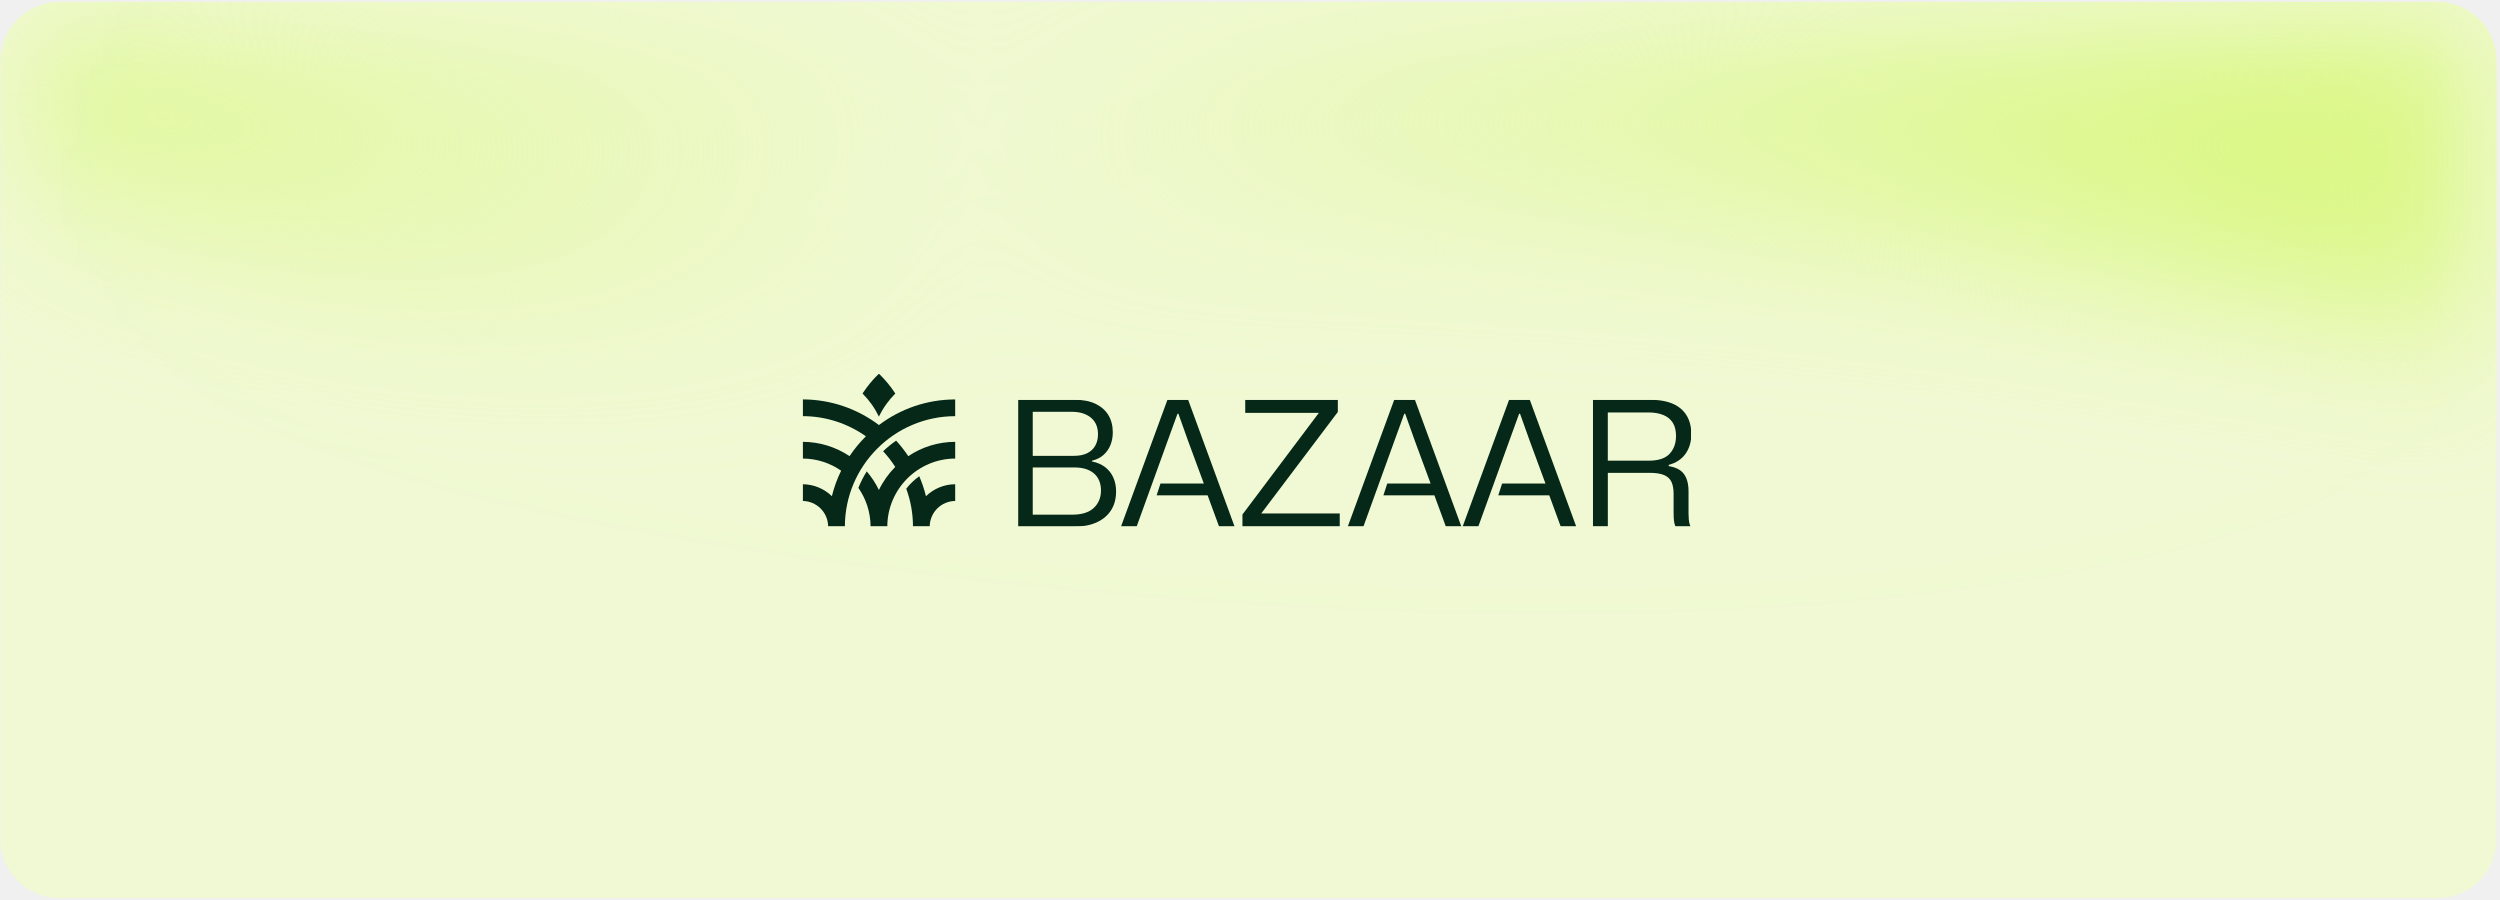
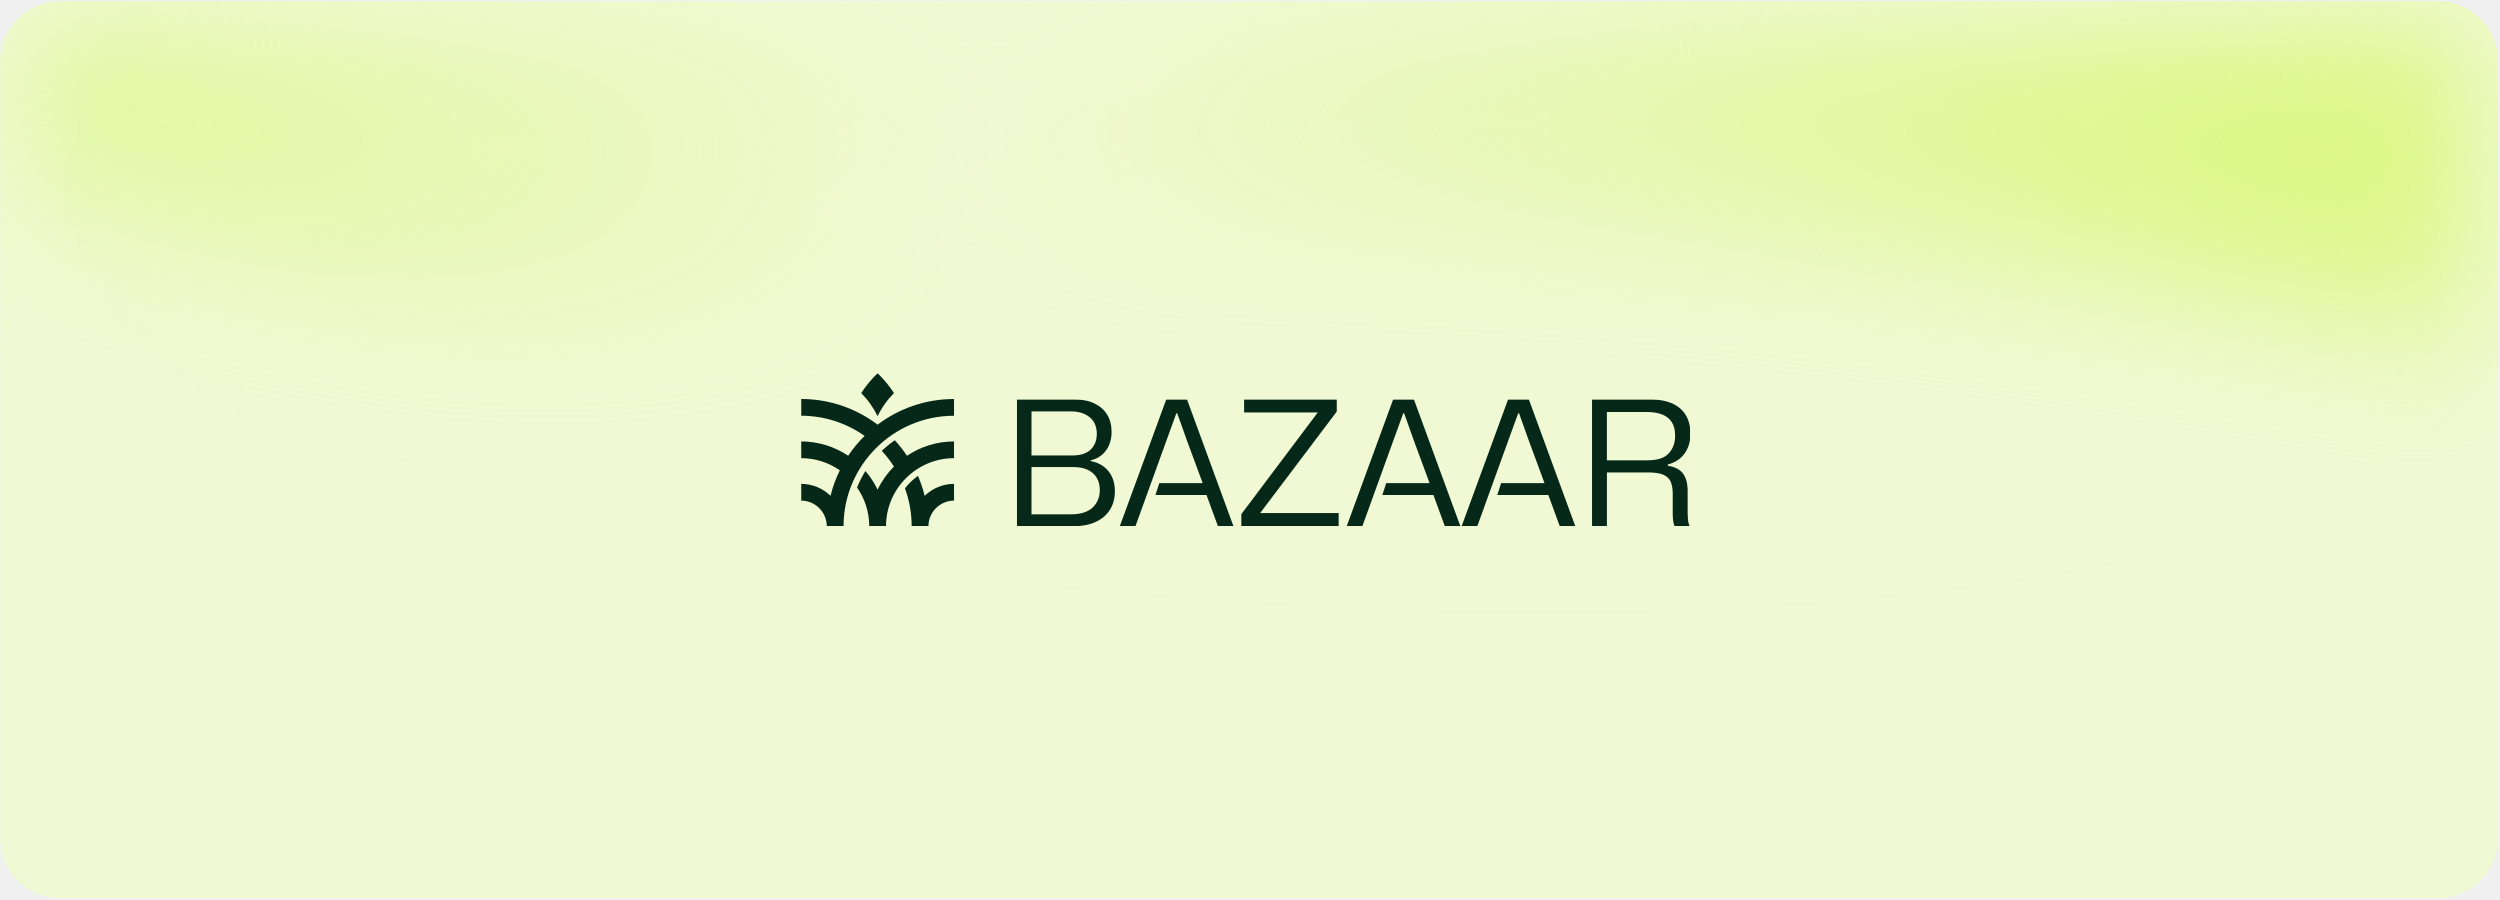
- <svg xmlns="http://www.w3.org/2000/svg" width="675" height="243" viewBox="0 0 675 243" fill="none">
+ <svg xmlns="http://www.w3.org/2000/svg" width="1065" height="383" viewBox="0 0 1065 383" fill="none">
  <g clip-path="url(#clip0_13332_2698)">
-     <rect x="0.106" y="0.501" width="674" height="242" rx="16" fill="#F0F9D3" />
+     <rect x="0.078" y="0.519" width="1064" height="382.03" rx="25.258" fill="#F0F9D3" />
    <g style="mix-blend-mode:multiply" filter="url(#filter0_f_13332_2698)">
-       <path d="M-374.293 -440.93C-322.842 -579.423 42.048 -571.76 440.714 -423.814C839.379 -275.869 1120.85 -43.666 1069.4 94.828C1017.95 233.322 587.879 1.961 254.394 77.714C-79.092 153.466 -425.744 -302.436 -374.293 -440.93Z" fill="url(#paint0_linear_13332_2698)" />
+       <path d="M-590.961 -696.355C-509.739 -914.986 66.289 -902.888 695.637 -669.336C1324.98 -435.784 1769.33 -69.22 1688.11 149.411C1606.88 368.042 927.958 2.809 401.506 122.395C-124.947 241.98 -672.183 -477.724 -590.961 -696.355Z" fill="url(#paint0_linear_13332_2698)" />
    </g>
    <g style="mix-blend-mode:hard-light" opacity="0.12" filter="url(#filter1_f_13332_2698)">
-       <path d="M783.739 -368.725C783.739 -593.932 542.808 -776.499 245.606 -776.499C-51.596 -776.499 -292.527 -593.932 -292.527 -368.725C-292.527 -143.519 -325.984 -33.04 245.606 39.046C817.195 111.133 783.739 -143.519 783.739 -368.725Z" fill="url(#paint1_radial_13332_2698)" />
+       <path d="M1236.7 -582.355C1236.7 -937.874 856.356 -1226.08 387.182 -1226.08C-81.992 -1226.08 -462.333 -937.874 -462.333 -582.355C-462.333 -226.837 -515.15 -52.431 387.182 61.367C1289.51 175.165 1236.7 -226.837 1236.7 -582.355Z" fill="url(#paint1_radial_13332_2698)" />
    </g>
    <g clip-path="url(#clip1_13332_2698)">
-       <mask id="mask0_13332_2698" style="mask-type:luminance" maskUnits="userSpaceOnUse" x="216" y="100" width="42" height="43">
-         <path d="M257.965 100.893H216.656V142.201H257.965V100.893Z" fill="white" />
+       <mask id="mask0_13332_2698" style="mask-type:luminance" maskUnits="userSpaceOnUse" x="341" y="159" width="66" height="66">
+         <path d="M406.466 159H341.255V224.212H406.466V159Z" fill="white" />
      </mask>
      <g mask="url(#mask0_13332_2698)">
-         <path d="M248.201 128.574C246.877 129.529 245.689 130.659 244.688 131.95C245.863 135.146 246.503 138.599 246.503 142.202H251.023C251.023 138.374 254.135 135.262 257.964 135.262V130.743C254.878 130.743 252.075 131.976 250.009 133.971C249.55 132.112 248.943 130.31 248.194 128.58L248.201 128.574Z" fill="#062819" />
-         <path d="M241.95 118.975C240.704 119.833 239.535 120.795 238.444 121.841C239.658 123.145 240.749 124.559 241.717 126.063C239.922 127.87 238.424 129.968 237.307 132.292C236.429 130.478 235.318 128.793 234.02 127.276C233.142 128.684 232.386 130.168 231.76 131.724C233.833 134.7 235.053 138.309 235.053 142.201H239.574C239.574 132.06 247.826 123.81 257.971 123.81V119.291C253.263 119.291 248.879 120.718 245.237 123.164C244.249 121.686 243.158 120.279 241.956 118.975H241.95Z" fill="#062819" />
-         <path d="M237.307 114.759C231.553 110.421 224.405 107.839 216.656 107.839V112.358C223.036 112.358 228.945 114.379 233.794 117.8C232.148 119.433 230.662 121.228 229.371 123.158C225.729 120.718 221.357 119.291 216.656 119.291V123.81C220.537 123.81 224.14 125.024 227.111 127.089C226.039 129.265 225.199 131.563 224.605 133.965C222.545 131.976 219.743 130.743 216.656 130.743V135.262C220.485 135.262 223.598 138.374 223.598 142.202H228.118C228.118 125.747 241.511 112.364 257.965 112.364V107.846C250.216 107.846 243.061 110.421 237.307 114.766V114.759Z" fill="#062819" />
-         <path d="M241.731 106.251C240.465 104.295 238.98 102.5 237.307 100.893C235.635 102.5 234.149 104.295 232.884 106.251C234.685 108.058 236.184 110.163 237.307 112.487C238.424 110.163 239.929 108.058 241.731 106.251Z" fill="#062819" />
+         <path d="M391.053 202.699C388.963 204.207 387.088 205.99 385.508 208.029C387.363 213.073 388.372 218.525 388.372 224.212H395.508C395.508 218.169 400.421 213.257 406.466 213.257V206.123C401.594 206.123 397.17 208.069 393.908 211.218C393.184 208.283 392.225 205.44 391.043 202.709L391.053 202.699Z" fill="#062819" />
+         <path d="M381.185 187.545C379.218 188.901 377.373 190.419 375.65 192.07C377.566 194.129 379.289 196.36 380.818 198.735C377.984 201.588 375.619 204.9 373.856 208.569C372.469 205.706 370.716 203.046 368.667 200.651C367.28 202.872 366.088 205.216 365.099 207.672C368.371 212.37 370.298 218.067 370.298 224.212H377.434C377.434 208.202 390.462 195.178 406.476 195.178V188.045C399.045 188.045 392.123 190.297 386.374 194.159C384.814 191.826 383.091 189.604 381.195 187.545H381.185Z" fill="#062819" />
+         <path d="M373.856 180.89C364.773 174.042 353.488 169.966 341.255 169.966V177.099C351.327 177.099 360.654 180.289 368.31 185.69C365.711 188.269 363.366 191.102 361.327 194.149C355.578 190.297 348.676 188.044 341.255 188.044V195.178C347.382 195.178 353.07 197.094 357.759 200.355C356.067 203.789 354.742 207.417 353.804 211.208C350.552 208.069 346.128 206.123 341.255 206.123V213.257C347.3 213.257 352.214 218.169 352.214 224.212H359.35C359.35 198.235 380.492 177.11 406.466 177.11V169.976C394.233 169.976 382.939 174.042 373.856 180.901V180.89Z" fill="#062819" />
+         <path d="M380.839 167.459C378.841 164.371 376.496 161.538 373.856 159C371.216 161.538 368.871 164.371 366.873 167.459C369.717 170.312 372.082 173.635 373.856 177.303C375.62 173.635 377.995 170.312 380.839 167.459Z" fill="#062819" />
      </g>
-       <mask id="mask1_13332_2698" style="mask-type:luminance" maskUnits="userSpaceOnUse" x="274" y="107" width="183" height="36">
-         <path d="M456.656 107.945H274.891V142.201H456.656V107.945Z" fill="white" />
+       <mask id="mask1_13332_2698" style="mask-type:luminance" maskUnits="userSpaceOnUse" x="433" y="170" width="288" height="55">
+         <path d="M720.128 170.133H433.187V224.211H720.128V170.133Z" fill="white" />
      </mask>
      <g mask="url(#mask1_13332_2698)">
-         <path d="M274.891 142.201V107.945H290.261C292.455 107.945 294.31 108.313 295.825 109.047C297.34 109.782 298.497 110.801 299.277 112.105C300.058 113.408 300.452 114.951 300.452 116.732C300.452 117.953 300.25 119.082 299.837 120.12C299.433 121.157 298.809 122.048 297.982 122.801C297.156 123.554 296.091 124.086 294.815 124.398V124.591C296.256 124.876 297.459 125.399 298.432 126.161C299.406 126.933 300.131 127.869 300.618 128.98C301.104 130.091 301.343 131.321 301.343 132.671C301.343 134.672 300.884 136.389 299.956 137.813C299.029 139.236 297.716 140.328 296.008 141.081C294.301 141.834 292.244 142.211 289.829 142.211H274.891V142.201ZM278.839 123.076H289.976C291.418 123.076 292.611 122.838 293.575 122.351C294.53 121.864 295.255 121.185 295.733 120.304C296.22 119.431 296.458 118.412 296.458 117.246C296.458 115.3 295.816 113.812 294.53 112.756C293.245 111.71 291.537 111.186 289.407 111.186H278.839V123.076ZM278.839 138.96H289.508C292.106 138.96 294.053 138.345 295.338 137.124C296.623 135.903 297.266 134.333 297.266 132.423C297.266 130.513 296.642 128.925 295.384 127.841C294.126 126.758 292.391 126.216 290.169 126.216H278.839V138.951V138.96Z" fill="#062819" />
-         <path d="M306.888 142.201H302.656L315.207 107.945H320.798L333.349 142.201H329.163L326.059 133.745H312.287L313.325 130.55H325.031L320.798 119.082L318.163 111.701H317.925L315.243 119.082L306.879 142.201H306.888Z" fill="#062819" />
-         <path d="M335.461 142.201V138.914L356.092 111.471H336.214V107.945H361.215V111.232L340.538 138.63H361.729V142.201H335.461Z" fill="#062819" />
-         <path d="M430.103 142.201V107.945H445.611C447.429 107.945 449.026 108.147 450.403 108.56C451.781 108.964 452.928 109.57 453.856 110.369C454.783 111.168 455.481 112.141 455.949 113.28C456.417 114.427 456.656 115.731 456.656 117.2C456.656 119.266 456.142 121.038 455.104 122.507C454.067 123.976 452.552 124.986 450.55 125.519V125.849C452.497 126.161 453.874 126.887 454.682 128.007C455.499 129.136 455.903 130.688 455.903 132.662V138.584C455.903 139.144 455.931 139.731 455.976 140.319C456.022 140.907 456.169 141.54 456.426 142.201H452.387C452.166 141.705 452.028 141.145 451.964 140.53C451.9 139.915 451.872 139.227 451.872 138.437V133.359C451.872 132.074 451.689 131.018 451.331 130.183C450.973 129.356 450.321 128.723 449.384 128.301C448.448 127.878 447.098 127.667 445.344 127.667H434.115V142.183H430.122L430.103 142.201ZM434.097 124.389H445.097C447.759 124.389 449.66 123.765 450.807 122.507C451.955 121.258 452.524 119.661 452.524 117.714C452.524 116.209 452.221 114.997 451.606 114.069C450.991 113.142 450.137 112.463 449.026 112.022C447.915 111.581 446.602 111.361 445.106 111.361H434.106V124.38L434.097 124.389Z" fill="#062819" />
-         <path d="M368.119 142.201H363.887L376.438 107.945H382.03L394.58 142.201H390.394L387.29 133.745H373.518L374.556 130.55H386.262L382.03 119.082L379.394 111.701H379.156L376.475 119.082L368.11 142.201H368.119Z" fill="#062819" />
-         <path d="M399.134 142.201H394.902L407.453 107.945H413.044L425.595 142.201H421.408L418.305 133.745H404.533L405.571 130.55H417.277L413.044 119.082L410.409 111.701H410.17L407.489 119.082L399.125 142.201H399.134Z" fill="#062819" />
+         <path d="M433.187 224.211V170.133H457.45C460.915 170.133 463.842 170.713 466.234 171.873C468.626 173.032 470.452 174.641 471.684 176.699C472.916 178.757 473.539 181.192 473.539 184.004C473.539 185.932 473.22 187.715 472.568 189.353C471.93 190.99 470.944 192.396 469.64 193.585C468.336 194.773 466.654 195.614 464.639 196.107V196.411C466.915 196.861 468.814 197.687 470.35 198.89C471.887 200.107 473.032 201.586 473.8 203.339C474.568 205.093 474.945 207.035 474.945 209.166C474.945 212.326 474.22 215.036 472.756 217.283C471.292 219.529 469.219 221.254 466.524 222.443C463.828 223.631 460.581 224.226 456.769 224.226H433.187V224.211ZM439.42 194.02H457.001C459.277 194.02 461.161 193.643 462.683 192.875C464.19 192.106 465.335 191.034 466.089 189.642C466.857 188.265 467.234 186.657 467.234 184.816C467.234 181.743 466.219 179.395 464.19 177.728C462.161 176.076 459.465 175.25 456.102 175.25H439.42V194.02ZM439.42 219.094H456.262C460.364 219.094 463.436 218.123 465.466 216.196C467.495 214.268 468.51 211.79 468.51 208.775C468.51 205.76 467.524 203.252 465.538 201.542C463.552 199.832 460.813 198.977 457.305 198.977H439.42V219.08V219.094Z" fill="#062819" />
+         <path d="M483.699 224.211H477.017L496.831 170.133H505.658L525.471 224.211H518.862L513.963 210.862H492.221L493.86 205.818H512.34L505.658 187.715L501.498 176.061H501.121L496.889 187.715L483.685 224.211H483.699Z" fill="#062819" />
+         <path d="M528.805 224.211V219.022L561.374 175.699H529.993V170.133H569.461V175.322L536.82 218.572H570.273V224.211H528.805Z" fill="#062819" />
+         <path d="M678.21 224.211V170.133H702.691C705.561 170.133 708.083 170.452 710.257 171.104C712.431 171.742 714.243 172.699 715.707 173.96C717.171 175.221 718.272 176.757 719.012 178.554C719.75 180.366 720.127 182.424 720.127 184.743C720.127 188.005 719.316 190.802 717.678 193.121C716.04 195.44 713.649 197.034 710.489 197.875V198.397C713.562 198.89 715.736 200.035 717.011 201.803C718.301 203.586 718.939 206.035 718.939 209.151V218.5C718.939 219.384 718.982 220.312 719.055 221.24C719.127 222.167 719.359 223.167 719.765 224.211H713.388C713.04 223.428 712.822 222.544 712.721 221.573C712.62 220.602 712.576 219.515 712.576 218.268V210.253C712.576 208.224 712.286 206.557 711.721 205.238C711.156 203.934 710.127 202.934 708.648 202.267C707.17 201.6 705.039 201.267 702.271 201.267H684.544V224.182H678.239L678.21 224.211ZM684.515 196.092H701.88C706.083 196.092 709.083 195.107 710.895 193.121C712.706 191.15 713.605 188.628 713.605 185.555C713.605 183.178 713.127 181.265 712.156 179.801C711.185 178.337 709.837 177.264 708.083 176.569C706.329 175.873 704.257 175.525 701.894 175.525H684.53V196.078L684.515 196.092Z" fill="#062819" />
+         <path d="M580.361 224.211H573.679L593.492 170.133H602.32L622.133 224.211H615.523L610.624 210.862H588.883L590.521 205.818H609.001L602.32 187.715L598.16 176.061H597.783L593.551 187.715L580.346 224.211H580.361Z" fill="#062819" />
+         <path d="M629.322 224.211H622.64L642.454 170.133H651.28L671.094 224.211H664.484L659.586 210.862H637.844L639.482 205.818H657.962L651.28 187.715L647.121 176.061H646.744L642.511 187.715L629.307 224.211H629.322Z" fill="#062819" />
      </g>
    </g>
  </g>
  <defs>
-     <filter id="filter0_f_13332_2698" x="-419.397" y="-579.988" width="1534.87" height="759.979" filterUnits="userSpaceOnUse" color-interpolation-filters="sRGB">
+     <filter id="filter0_f_13332_2698" x="-662.164" y="-915.877" width="2422.99" height="1199.73" filterUnits="userSpaceOnUse" color-interpolation-filters="sRGB">
      <feFlood flood-opacity="0" result="BackgroundImageFix" />
      <feBlend mode="normal" in="SourceGraphic" in2="BackgroundImageFix" result="shape" />
-       <feGaussianBlur stdDeviation="20" result="effect1_foregroundBlur_13332_2698" />
+       <feGaussianBlur stdDeviation="31.573" result="effect1_foregroundBlur_13332_2698" />
    </filter>
-     <filter id="filter1_f_13332_2698" x="-412.894" y="-896.499" width="1317" height="1068" filterUnits="userSpaceOnUse" color-interpolation-filters="sRGB">
+     <filter id="filter1_f_13332_2698" x="-652.349" y="-1415.52" width="2079.06" height="1685.98" filterUnits="userSpaceOnUse" color-interpolation-filters="sRGB">
      <feFlood flood-opacity="0" result="BackgroundImageFix" />
      <feBlend mode="normal" in="SourceGraphic" in2="BackgroundImageFix" result="shape" />
-       <feGaussianBlur stdDeviation="60" result="effect1_foregroundBlur_13332_2698" />
+       <feGaussianBlur stdDeviation="94.718" result="effect1_foregroundBlur_13332_2698" />
    </filter>
-     <linearGradient id="paint0_linear_13332_2698" x1="607.865" y1="13.493" x2="-63.225" y2="-52.247" gradientUnits="userSpaceOnUse">
+     <linearGradient id="paint0_linear_13332_2698" x1="959.508" y1="21.014" x2="-99.898" y2="-82.767" gradientUnits="userSpaceOnUse">
      <stop stop-color="#E9FEA2" />
      <stop offset="0.505" stop-color="#E9FDA6" stop-opacity="0" />
      <stop offset="1" stop-color="#E9FEA2" />
    </linearGradient>
-     <radialGradient id="paint1_radial_13332_2698" cx="0" cy="0" r="1" gradientUnits="userSpaceOnUse" gradientTransform="translate(246.227 -291.261) rotate(-90.0732) scale(485.237 640.362)">
+     <radialGradient id="paint1_radial_13332_2698" cx="0" cy="0" r="1" gradientUnits="userSpaceOnUse" gradientTransform="translate(388.162 -460.068) rotate(-90.0732) scale(766.013 1010.9)">
      <stop stop-color="#93C8E7" />
      <stop offset="0.906" stop-color="#E9FDA6" />
    </radialGradient>
    <clipPath id="clip0_13332_2698">
-       <rect x="0.106" y="0.501" width="674" height="242" rx="16" fill="white" />
+       <rect x="0.078" y="0.519" width="1064" height="382.03" rx="25.258" fill="white" />
    </clipPath>
    <clipPath id="clip1_13332_2698">
-       <rect width="240" height="41.4" fill="white" transform="translate(216.656 100.801)" />
+       <rect width="378.872" height="65.356" fill="white" transform="translate(341.255 158.855)" />
    </clipPath>
  </defs>
</svg>
